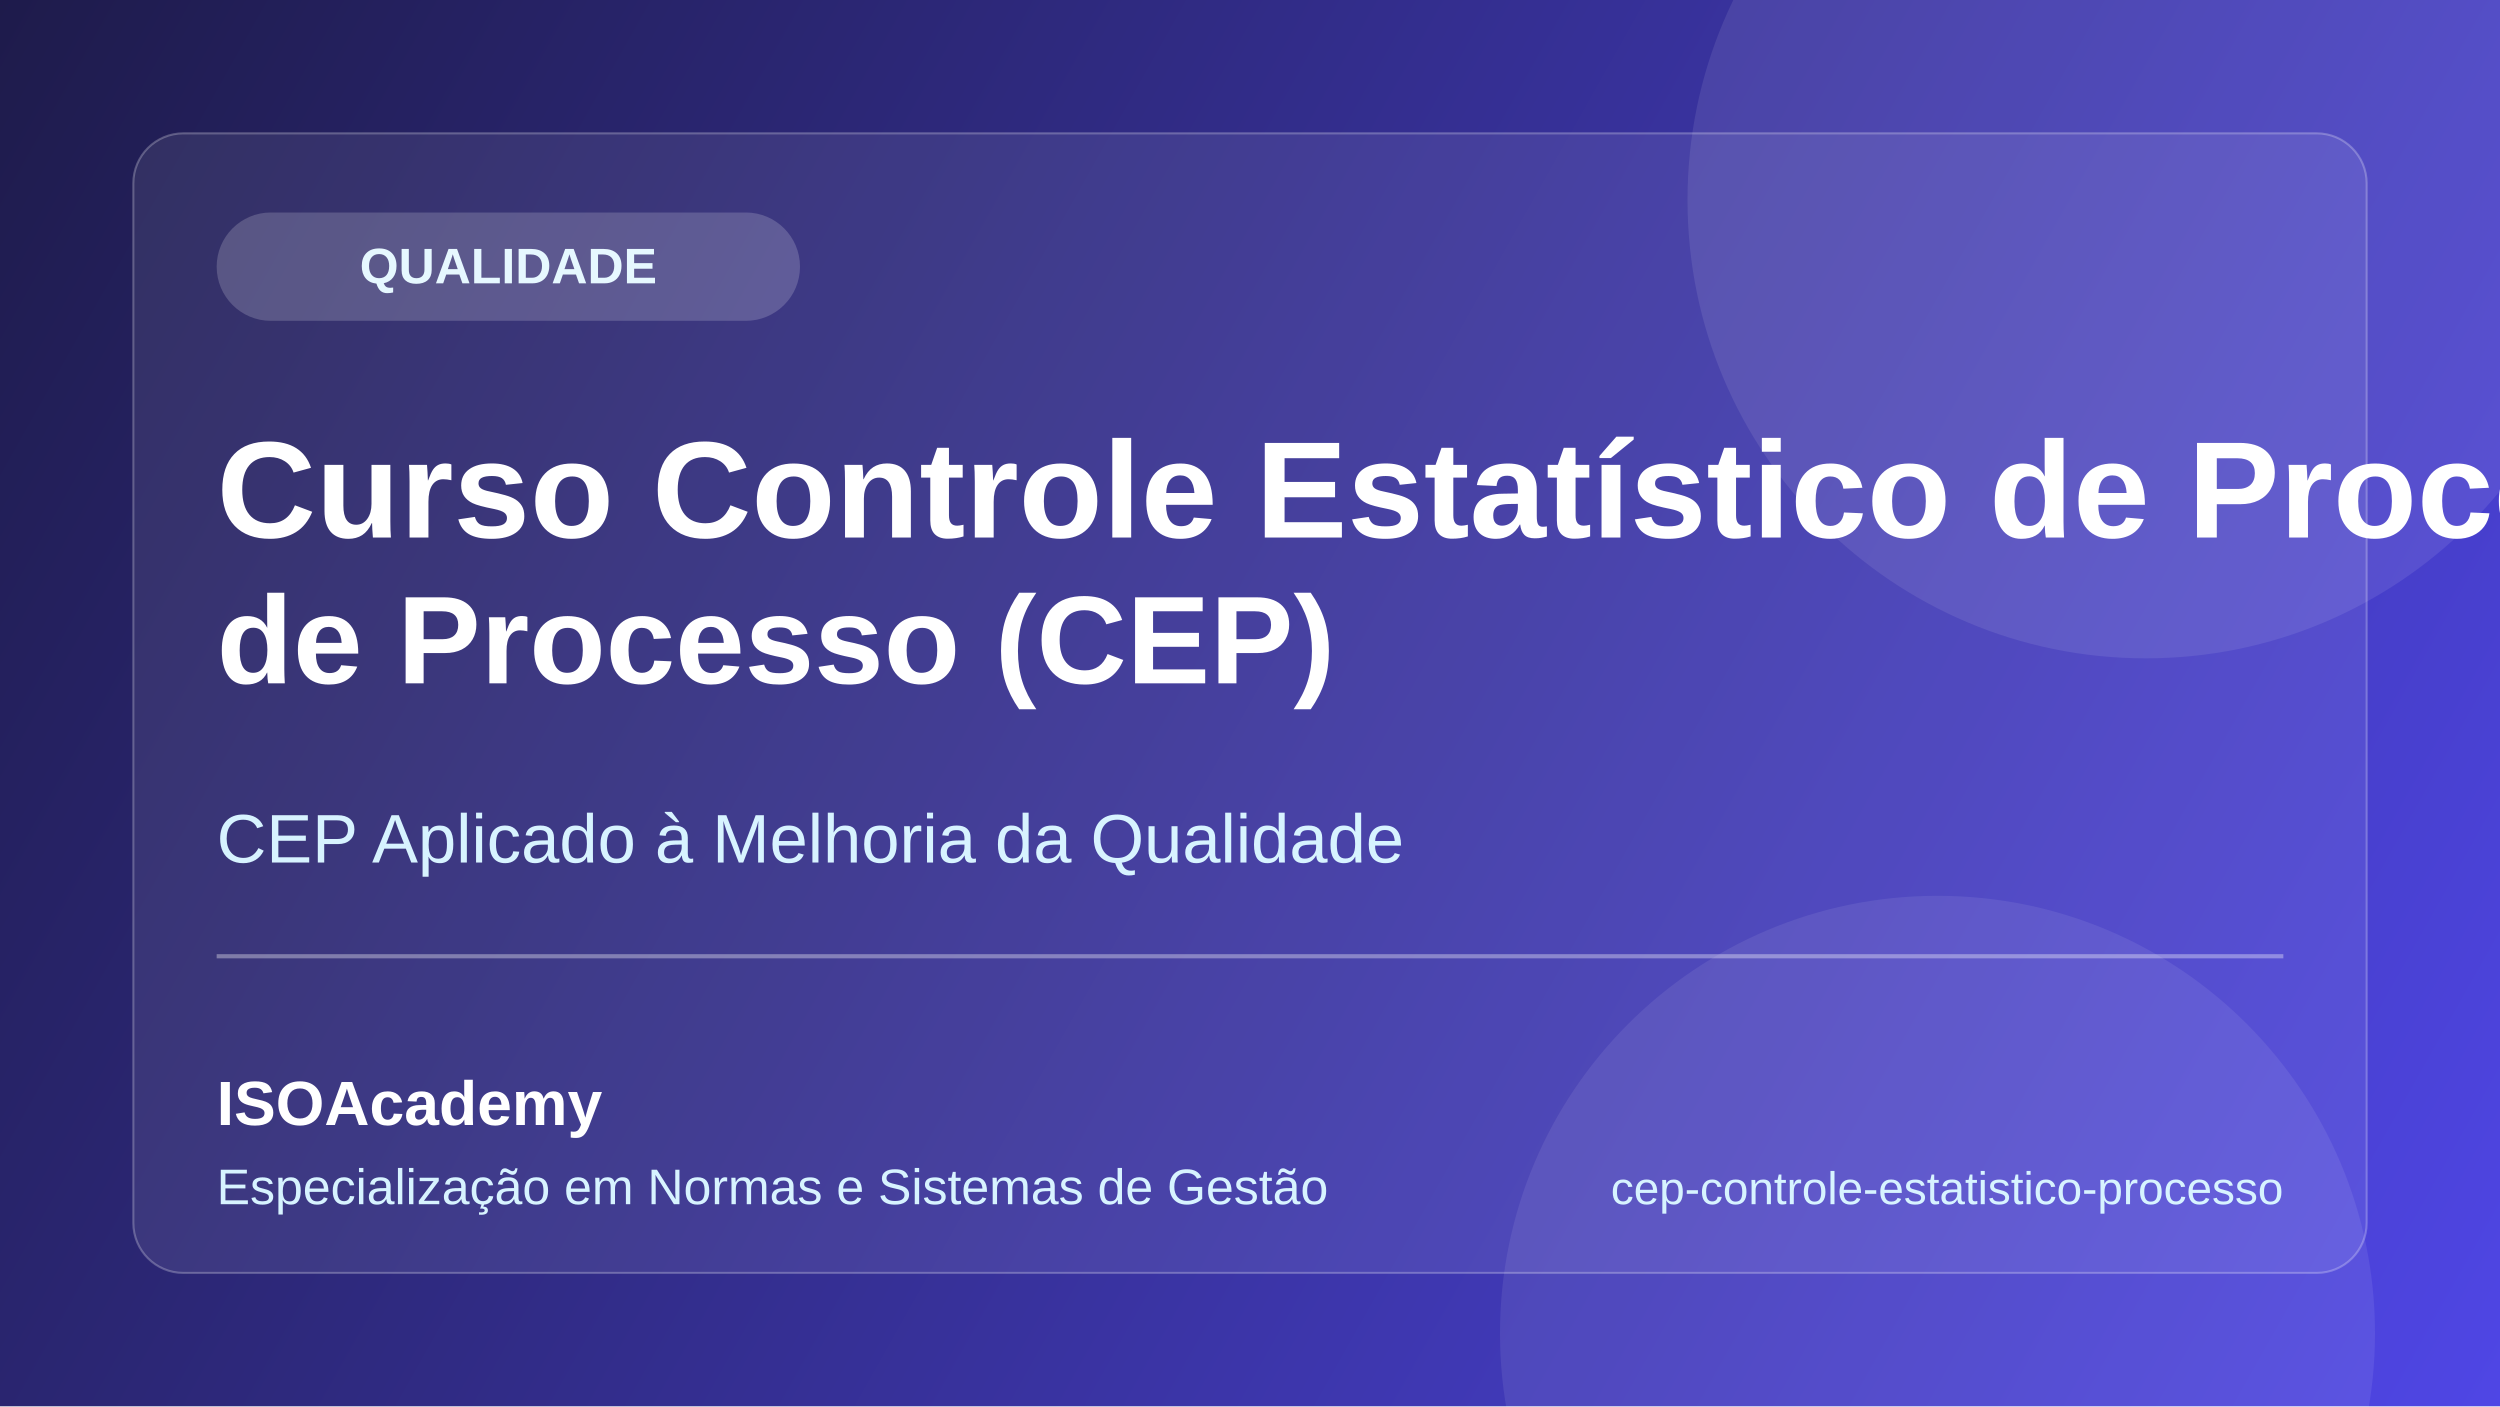
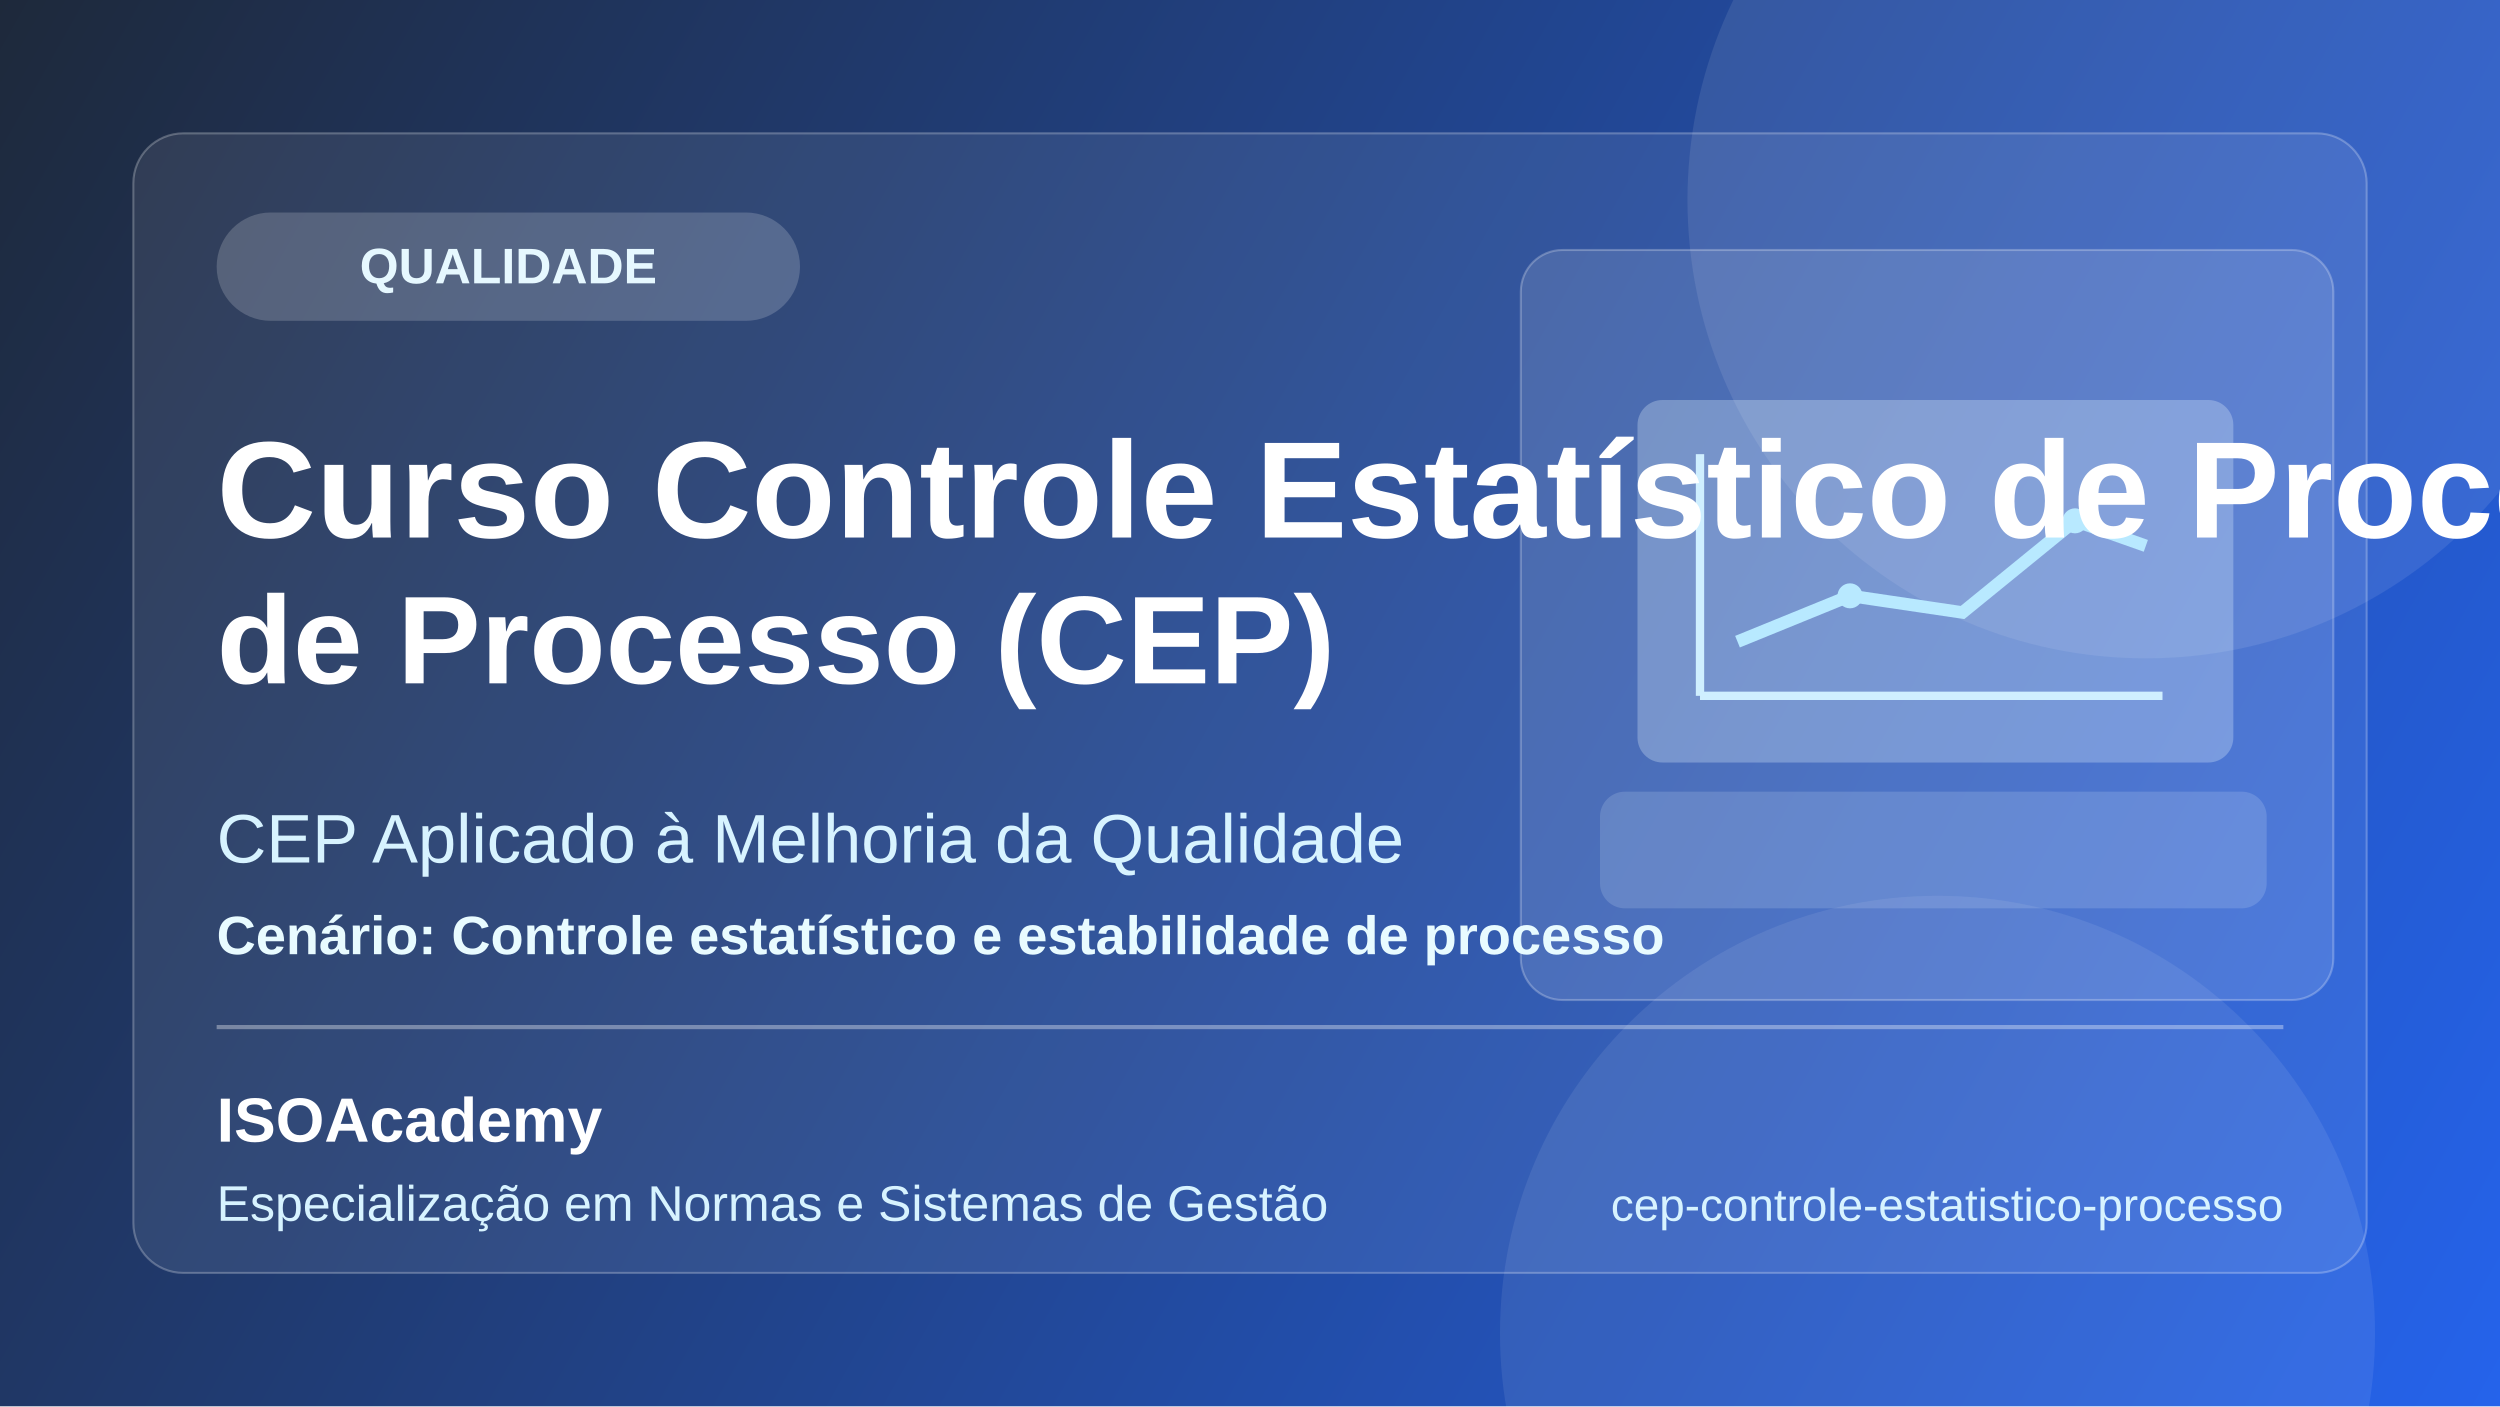
<svg xmlns="http://www.w3.org/2000/svg" width="1200" height="675" viewBox="0 0 1200 675" fill="none">
  <defs>
    <linearGradient id="bg" x1="0" y1="0" x2="1200" y2="675" gradientUnits="userSpaceOnUse">
-       <stop stop-color="#1E1B4B" />
-       <stop offset="1" stop-color="#4F46E5" />
+       <stop stop-color="#1E293B" />
+       <stop offset="1" stop-color="#2563EB" />
    </linearGradient>
  </defs>
  <rect width="1200" height="675" fill="url(#bg)" />
  <circle cx="1030" cy="96" r="220" fill="#ffffff" fill-opacity="0.09" />
  <circle cx="930" cy="640" r="210" fill="#ffffff" fill-opacity="0.08" />
  <rect x="64" y="64" width="1072" height="547" rx="24" fill="#ffffff" fill-opacity="0.08" stroke="#ffffff" stroke-opacity="0.25" />
+   <rect x="730" y="120" width="390" height="360" rx="20" fill="#ffffff" fill-opacity="0.12" stroke="#ffffff" stroke-opacity="0.25" />
+   <rect x="786" y="192" width="286" height="174" rx="12" fill="#EAF9FF" fill-opacity="0.28" />
+   <line x1="816" y1="334" x2="1038" y2="334" stroke="#CFEFFF" stroke-width="4" />
+   <line x1="816" y1="334" x2="816" y2="218" stroke="#CFEFFF" stroke-width="4" />
+   <polyline points="834,308 888,286 942,294 996,250 1030,262" fill="none" stroke="#B8E9FF" stroke-width="6" />
+   <circle cx="888" cy="286" r="6" fill="#B8E9FF" />
+   <circle cx="996" cy="250" r="6" fill="#B8E9FF" />
+   <rect x="768" y="380" width="320" height="56" rx="12" fill="#EAF9FF" fill-opacity="0.16" />
  <rect x="104" y="102" width="280" height="52" rx="26" fill="#ffffff" fill-opacity="0.18" />
  <text x="244" y="136" fill="#E6F8FF" font-family="Arial, Helvetica, sans-serif" font-size="24" font-weight="700" text-anchor="middle">QUALIDADE</text>
  <text x="104" y="258" fill="#ffffff" font-family="Arial, Helvetica, sans-serif" font-size="66" font-weight="800">Curso Controle Estatístico de Processo (C…</text>
  <text x="104" y="328" fill="#ffffff" font-family="Arial, Helvetica, sans-serif" font-size="60" font-weight="700">de Processo (CEP)</text>
  <text x="104" y="414" fill="#D7F3FF" font-family="Arial, Helvetica, sans-serif" font-size="33" font-weight="500">CEP Aplicado à Melhoria da Qualidade</text>
-   <rect x="104" y="458" width="992" height="2" fill="#ffffff" fill-opacity="0.35" />
-   <text x="104" y="540" fill="#ffffff" font-family="Arial, Helvetica, sans-serif" font-size="30" font-weight="700">ISOAcademy</text>
-   <text x="104" y="578" fill="#D7F3FF" font-family="Arial, Helvetica, sans-serif" font-size="24">Especialização em Normas e Sistemas de Gestão</text>
-   <text x="1096" y="578" fill="#D7F3FF" font-family="Arial, Helvetica, sans-serif" font-size="22" text-anchor="end">cep-controle-estatistico-processo</text>
+   <text x="104" y="458" fill="#E8FBFF" font-family="Arial, Helvetica, sans-serif" font-size="26" font-weight="600">Cenário: Controle estatístico e estabilidade de processo</text>
+   <rect x="104" y="492" width="992" height="2" fill="#ffffff" fill-opacity="0.35" />
+   <text x="104" y="548" fill="#ffffff" font-family="Arial, Helvetica, sans-serif" font-size="30" font-weight="700">ISOAcademy</text>
+   <text x="104" y="586" fill="#D7F3FF" font-family="Arial, Helvetica, sans-serif" font-size="24">Especialização em Normas e Sistemas de Gestão</text>
+   <text x="1096" y="586" fill="#D7F3FF" font-family="Arial, Helvetica, sans-serif" font-size="22" text-anchor="end">cep-controle-estatistico-processo</text>
</svg>
